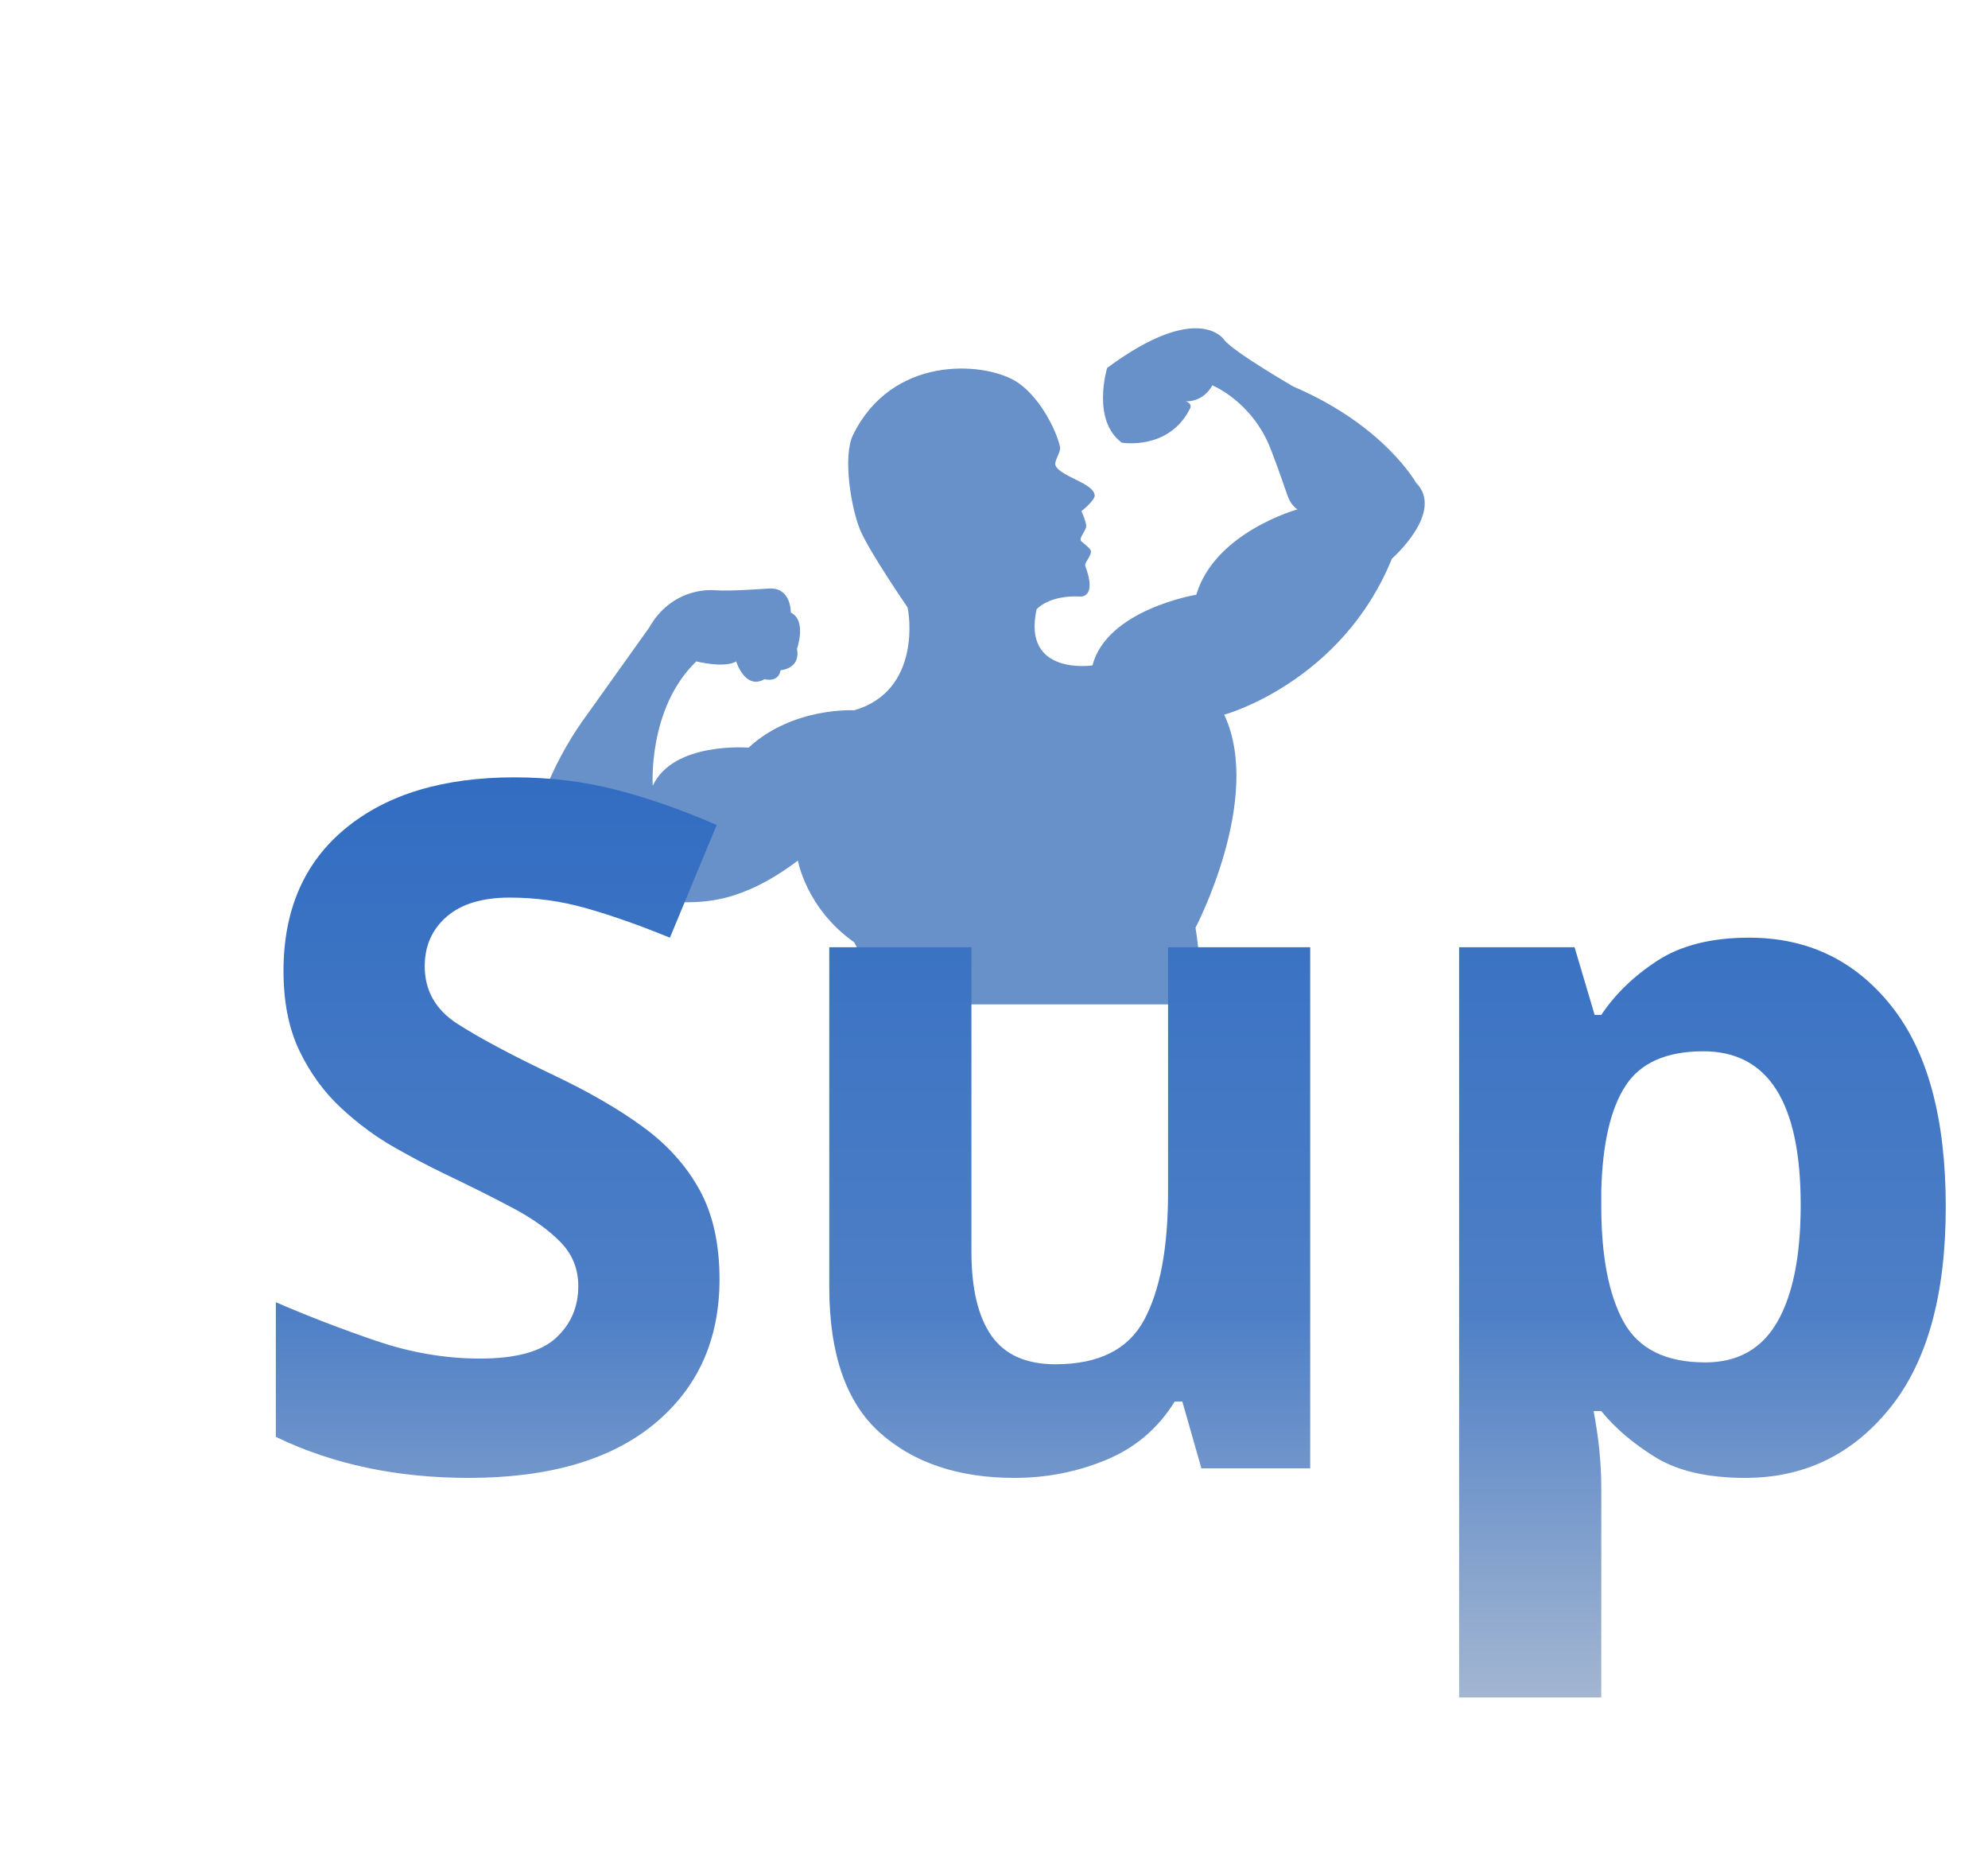
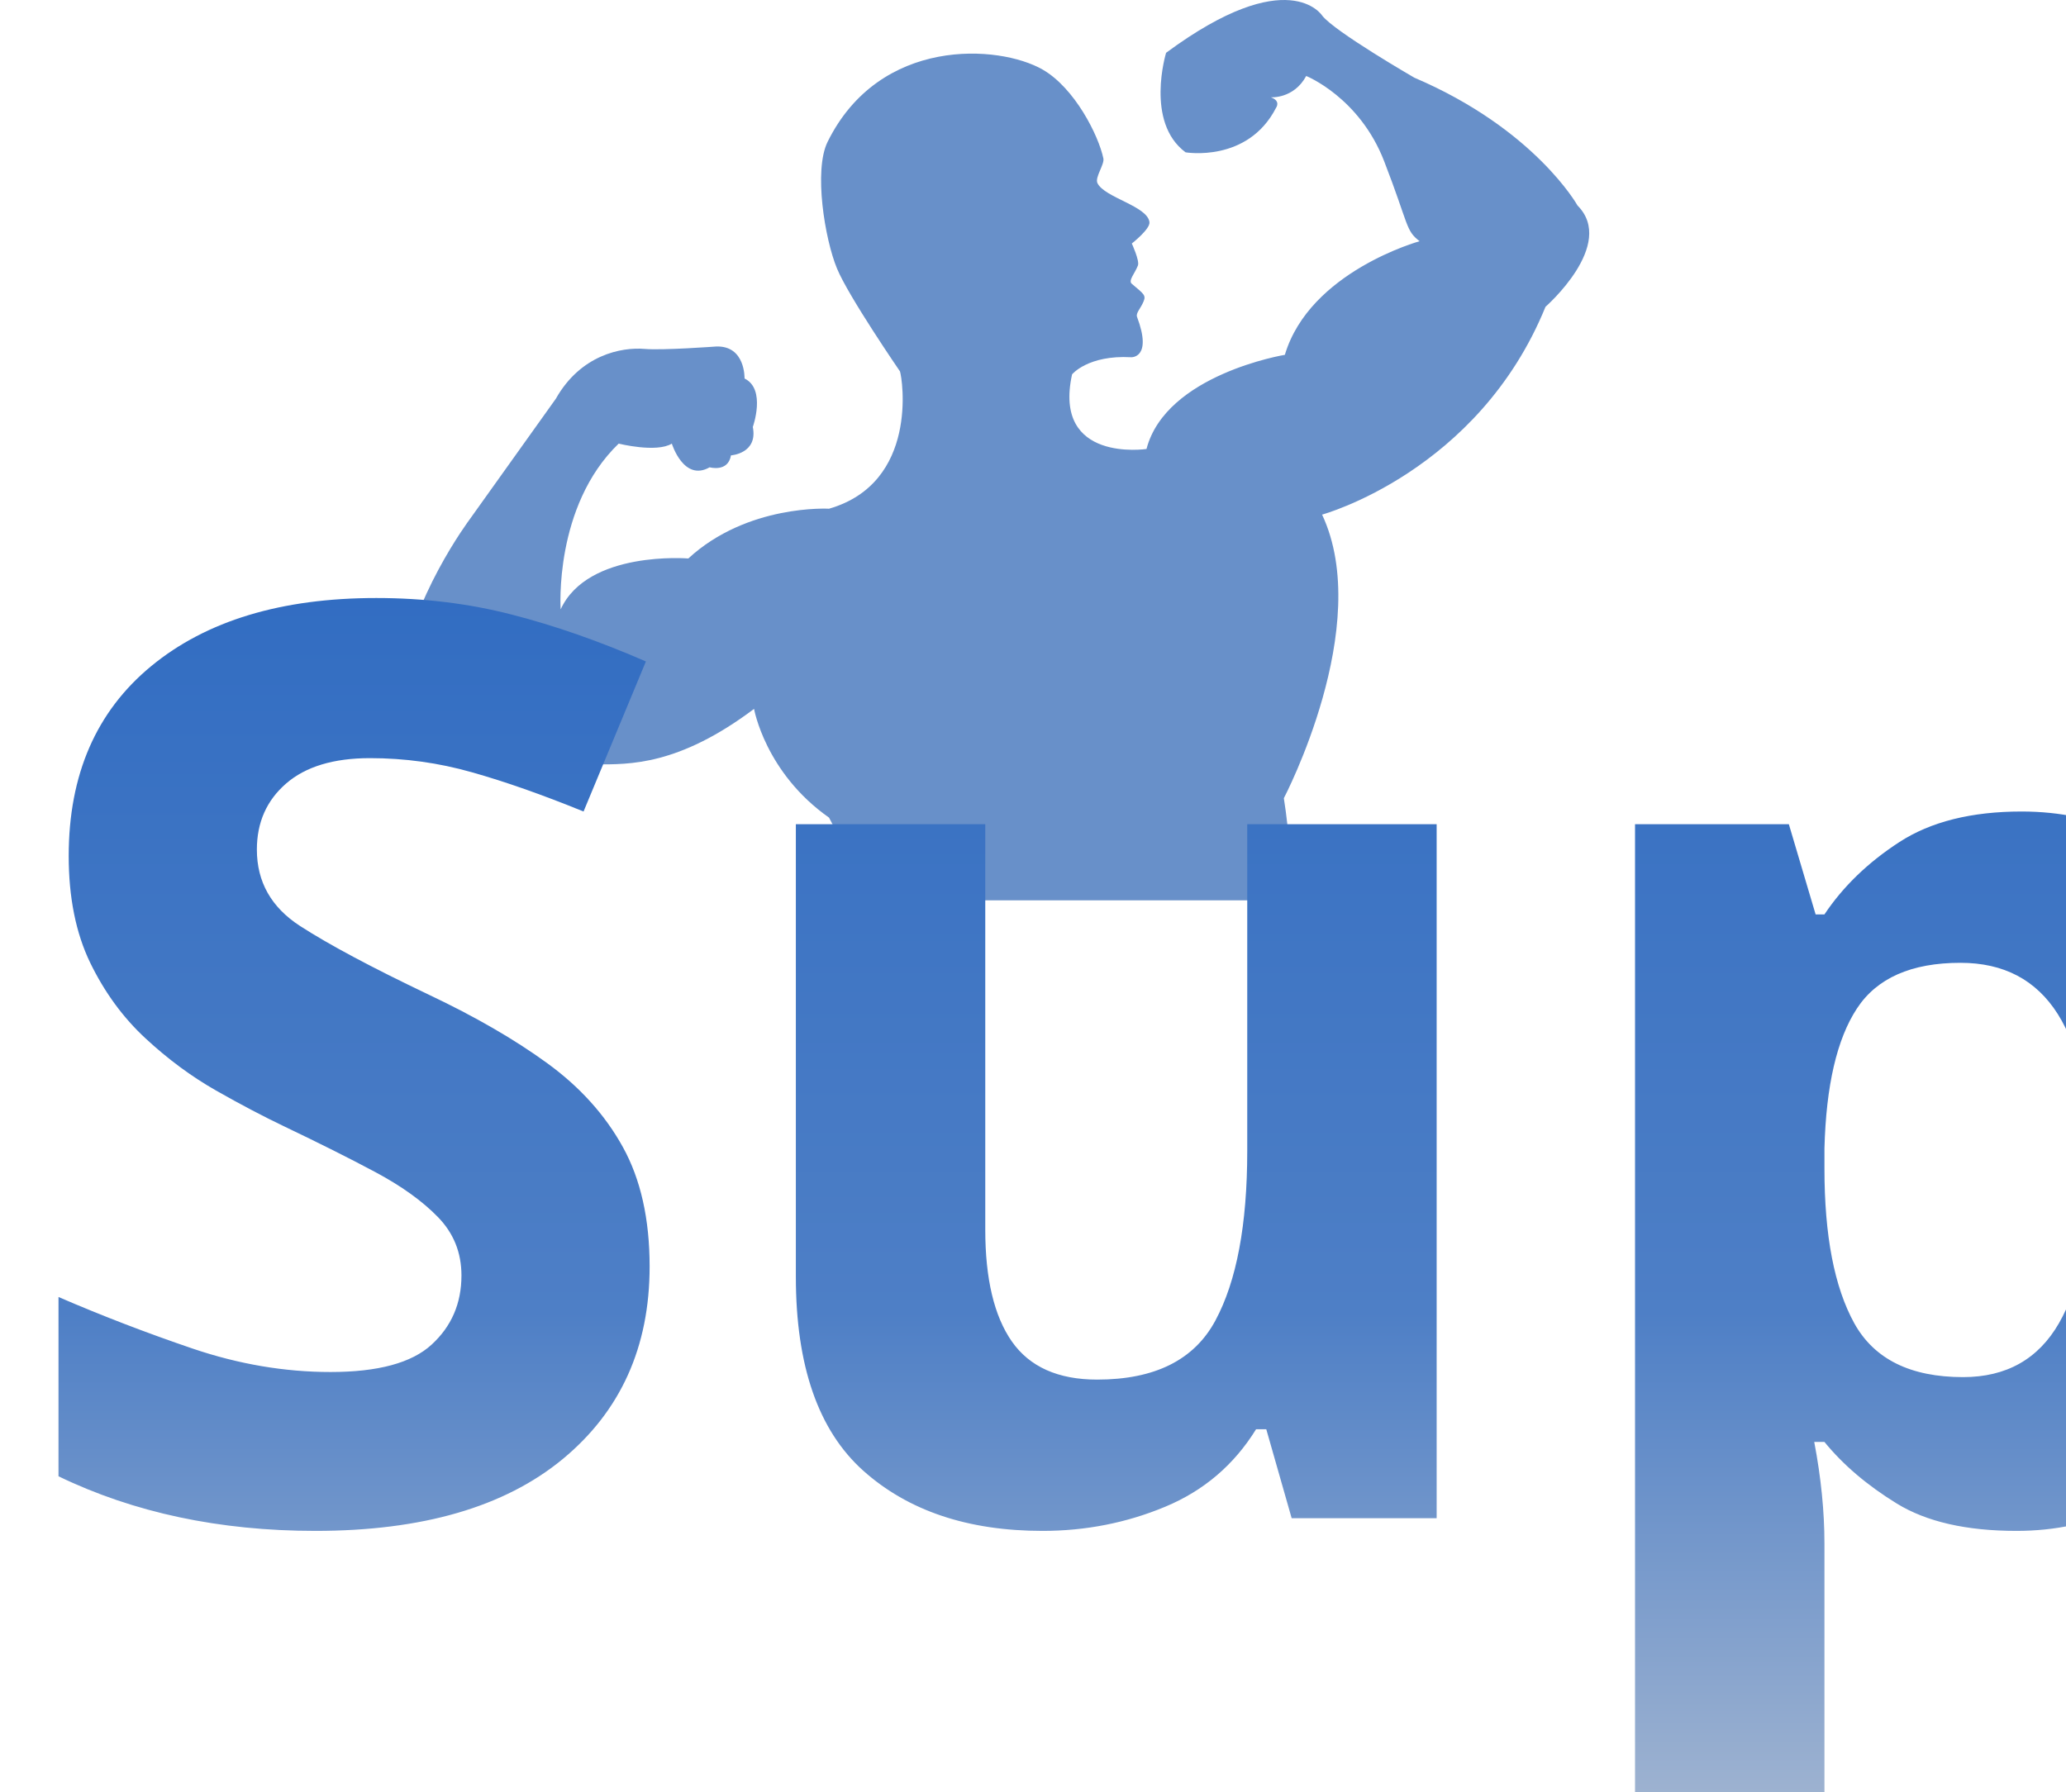
- <svg xmlns="http://www.w3.org/2000/svg" width="234px" height="220px" viewBox="-35 -10 300 203" version="1.1">
+ <svg xmlns="http://www.w3.org/2000/svg" width="234px" height="203px" viewBox="0 0 234 203" version="1.1">
  <defs>
    <linearGradient x1="50%" y1="0%" x2="50%" y2="126.537%" id="linearGradient-1">
      <stop stop-color="#326DC2" offset="0%" />
      <stop stop-color="#4E7FC6" offset="46.021%" />
      <stop stop-color="#D8D8D8" offset="100%" />
    </linearGradient>
  </defs>
  <g id="Page-1" stroke="none" stroke-width="1" fill="none" fill-rule="evenodd">
    <g id="super-logo">
      <path d="M51.324,85.124 C51.324,85.124 63.453,86.602 67.519,86.598 C71.261,86.598 76.827,86.755 85.407,80.31 C85.407,80.31 86.666,87.546 93.901,92.633 C93.901,92.633 96.276,97.217 98.989,102 L146.213,102 C146.258,98.265 146.039,94.383 145.411,90.429 C145.411,90.429 155.663,70.916 149.743,58.301 C149.743,58.301 167.421,53.481 175.048,34.756 C175.048,34.756 183.091,27.72 178.677,23.287 C178.677,23.287 173.861,14.637 160.192,8.801 C160.192,8.801 151.154,3.577 149.752,1.765 C149.752,1.765 145.936,-4.271 132.074,5.982 C132.074,5.982 129.668,13.837 134.281,17.257 C134.281,17.257 141.313,18.468 144.523,12.223 C144.523,12.223 145.121,11.432 143.934,11.023 C143.934,11.023 146.532,11.222 147.945,8.608 C147.945,8.608 153.976,11.023 156.774,18.268 C159.585,25.519 159.178,26.107 160.789,27.326 C160.789,27.326 148.342,30.753 145.526,40.199 C145.526,40.199 132.062,42.41 129.855,50.866 C129.855,50.866 119.212,52.47 121.426,42.41 C121.426,42.41 123.234,40.199 128.116,40.472 C128.116,40.472 130.557,40.608 128.785,35.903 C128.62,35.464 129.201,34.945 129.522,34.153 C129.825,33.43 129.532,33.299 128.192,32.152 C127.753,31.79 128.549,30.968 128.883,30.077 C129.093,29.542 128.192,27.588 128.192,27.588 C128.192,27.588 130.284,25.948 130.191,25.173 C129.981,23.339 125.108,22.397 124.301,20.751 C123.979,20.096 125.117,18.635 124.97,17.943 C124.417,15.318 121.717,9.974 118.102,7.888 C113.149,5.038 99.627,4.132 93.735,16.072 C92.144,19.294 93.418,27.1 94.804,30.428 C96.101,33.58 101.933,42.074 101.933,42.074 C102.208,42.88 104.069,54.695 93.899,57.633 C93.899,57.633 84.655,57.095 77.96,63.271 C77.96,63.271 66.578,62.328 63.501,69.034 C63.501,69.034 62.709,57.361 70.072,50.258 C70.072,50.258 74.351,51.327 76.093,50.258 C76.093,50.258 77.432,54.616 80.375,52.94 C80.375,52.94 82.461,53.538 82.792,51.589 C82.792,51.589 85.864,51.395 85.265,48.372 C85.265,48.372 86.802,44.086 84.329,42.882 C84.329,42.882 84.447,39.127 81.104,39.257 C81.104,39.257 75.019,39.708 73.005,39.529 C70.382,39.31 65.764,40.2 62.957,45.171 L53.191,58.85 C53.191,58.85 46.362,67.971 45.426,76.956 C45.438,76.951 42.621,83.658 51.324,85.124 Z" id="Shape" fill="#6890C9" fill-rule="nonzero" />
      <text id="Super" fill="url(#linearGradient-1)" font-family="GloucesterMT-ExtraCondensed, Gloucester MT Extra Condensed" font-size="144" font-style="condensed" font-weight="600">
        <tspan x="0" y="172">Super</tspan>
      </text>
    </g>
  </g>
</svg>
